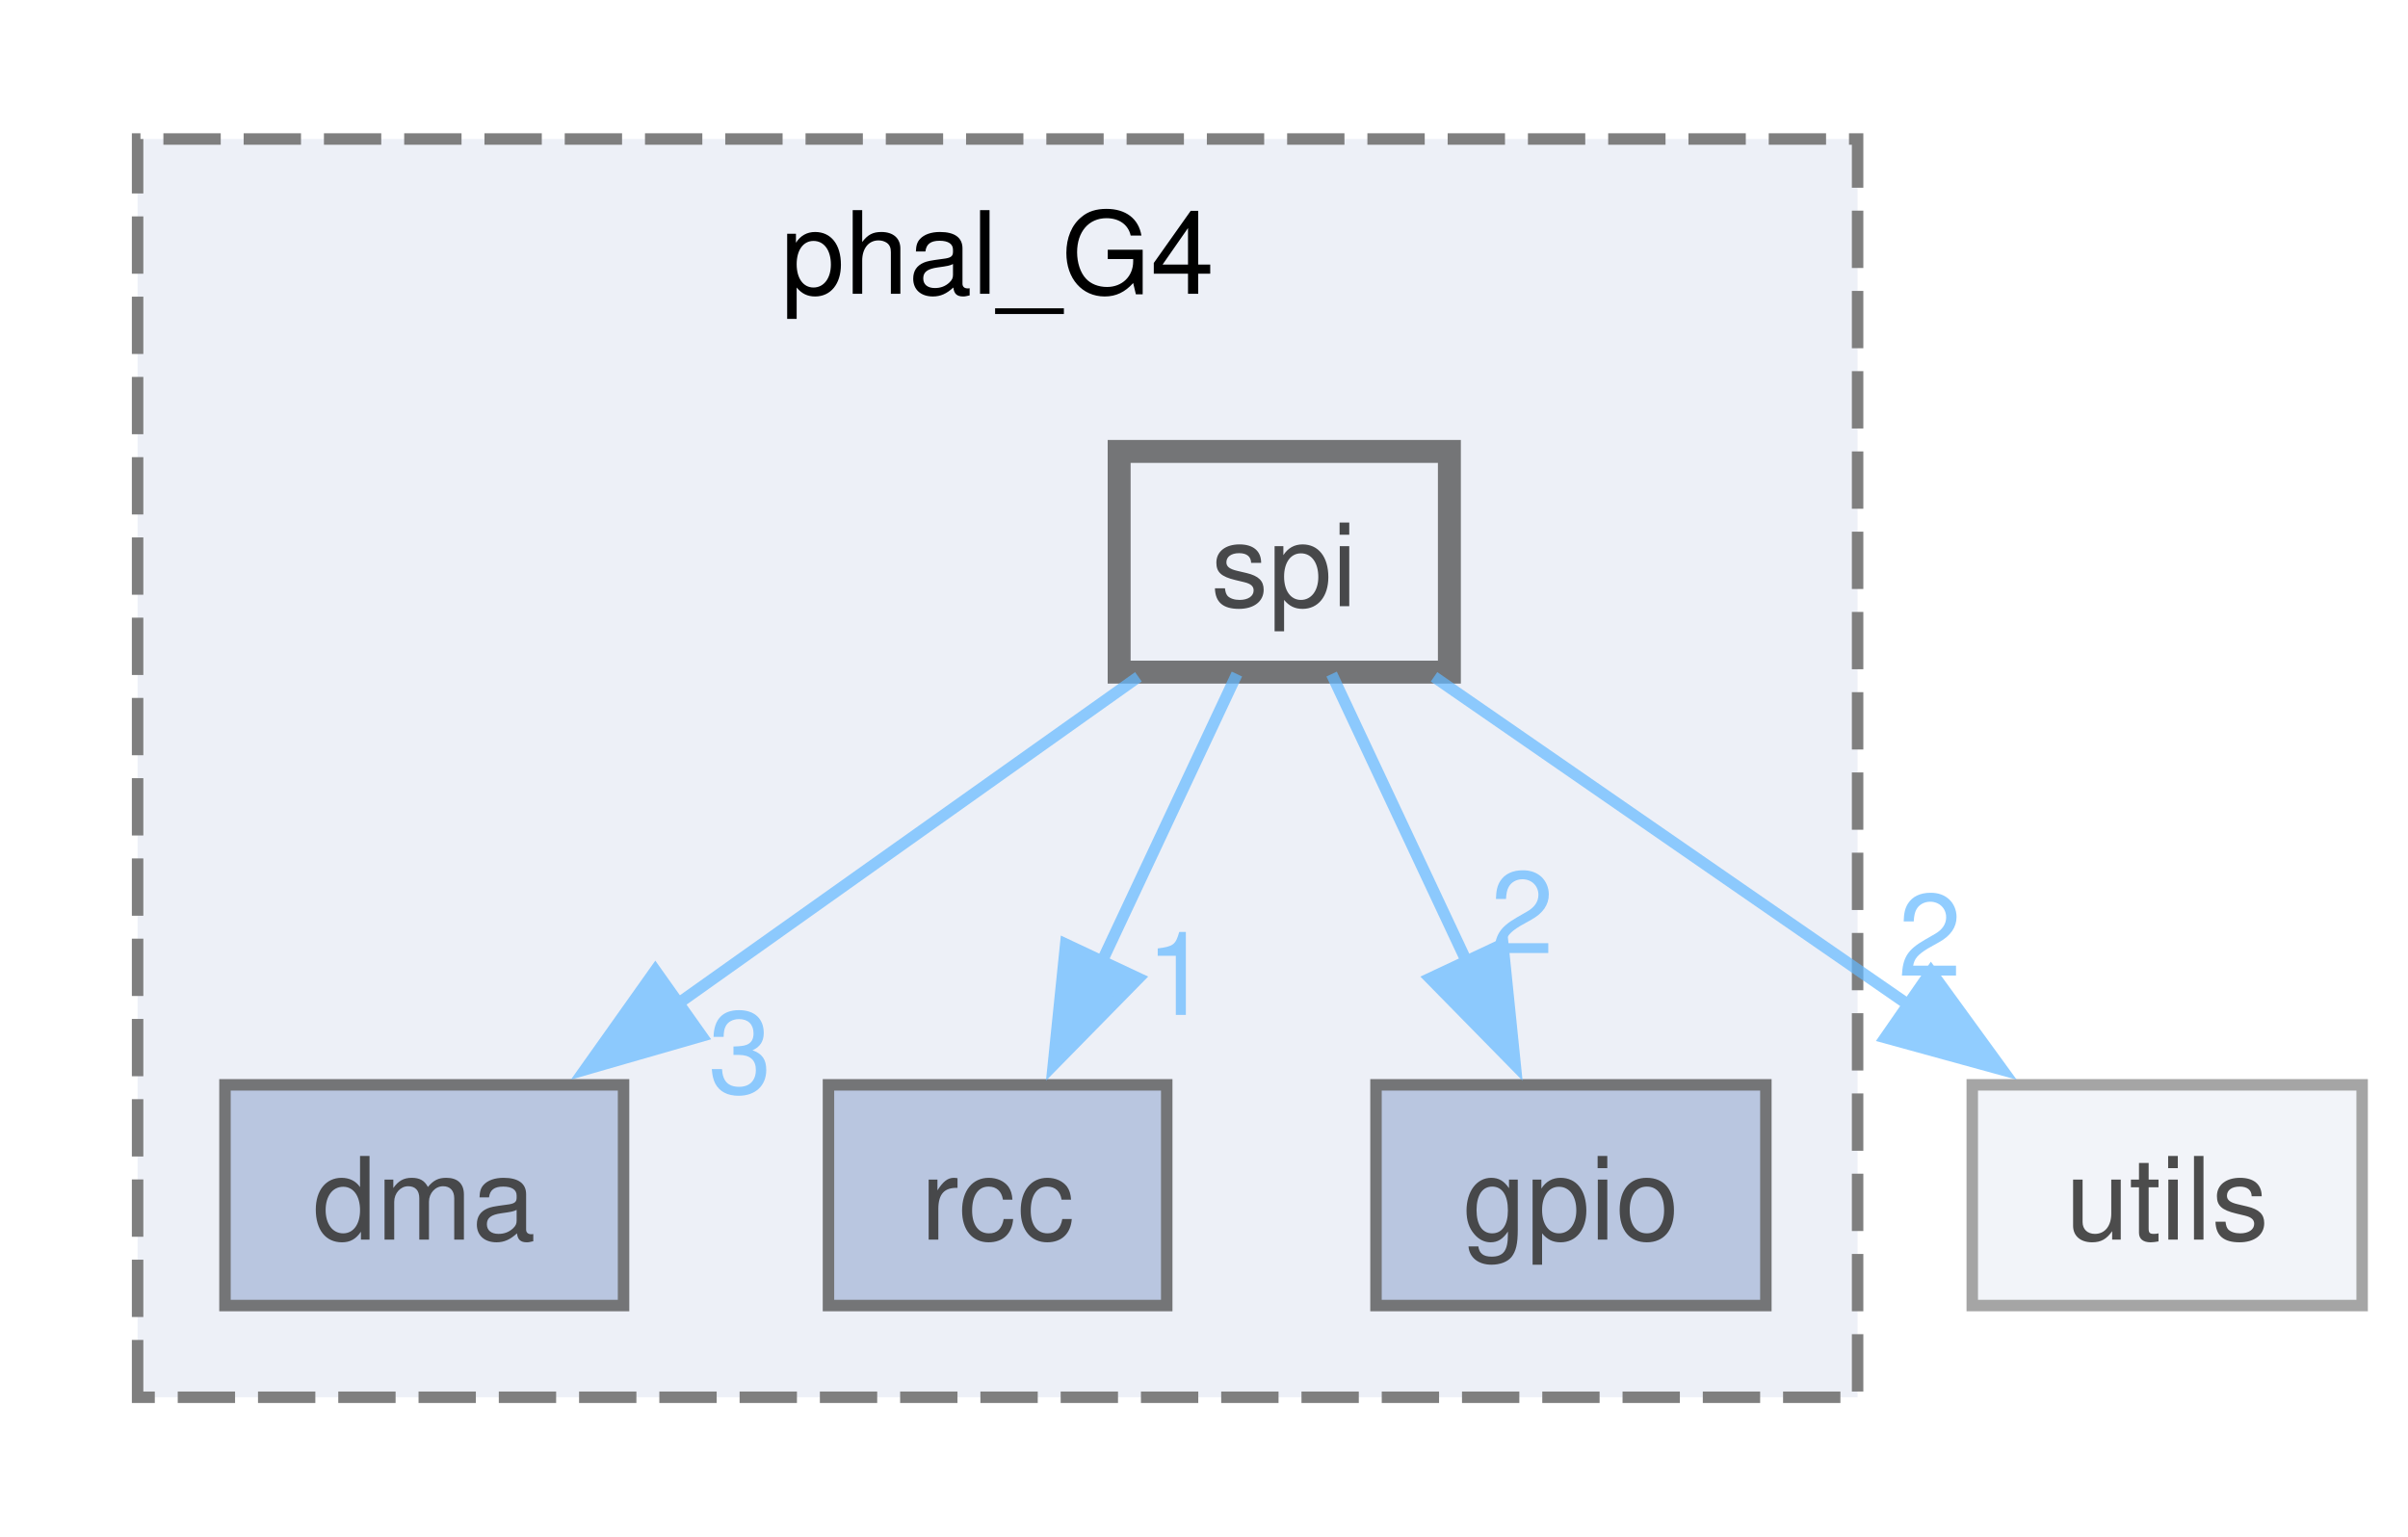
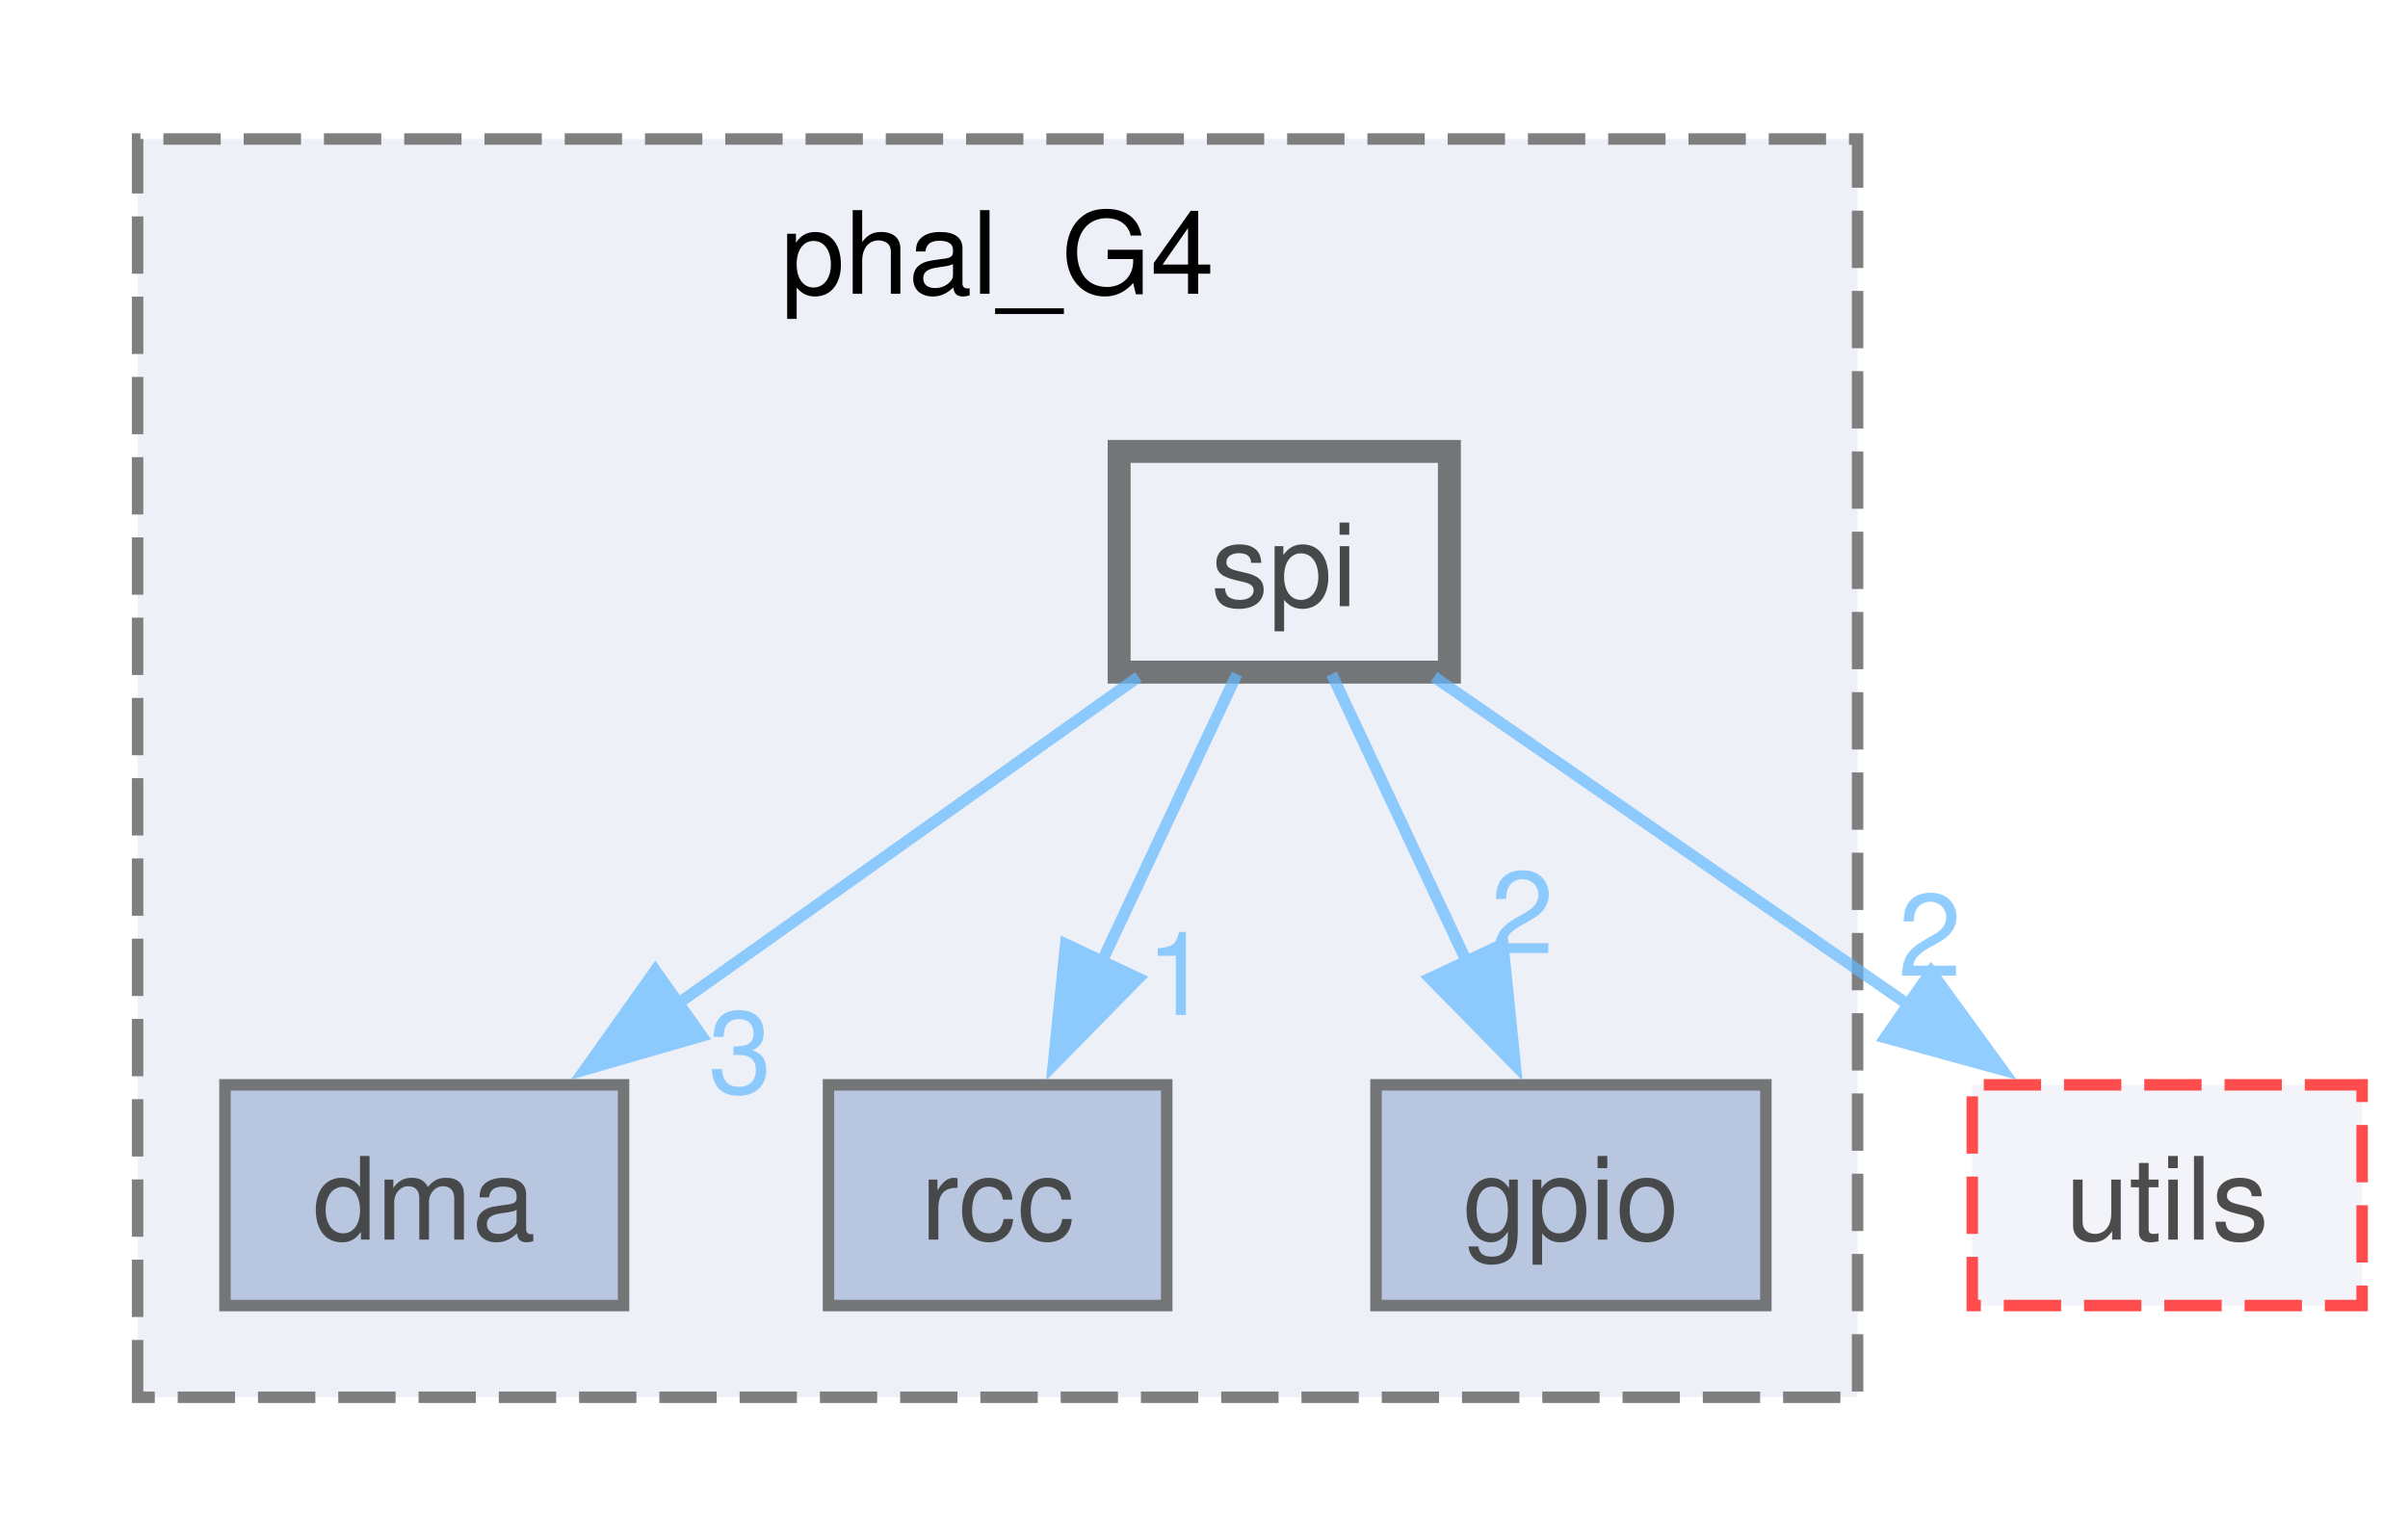
<svg xmlns="http://www.w3.org/2000/svg" xmlns:xlink="http://www.w3.org/1999/xlink" width="210pt" height="134pt" viewBox="0.00 0.00 210.00 133.75">
  <svg id="main" version="1.1" xml:space="preserve">
    <style type="text/css">
.node, .edge {opacity: 0.7;}
.node.selected, .edge.selected {opacity: 1;}
.edge:hover path { stroke: red; }
.edge:hover polygon { stroke: red; fill: red; }
</style>
    <svg id="graph" class="graph">
      <g id="graph0" class="graph" transform="scale(1 1) rotate(0) translate(4 129.75)">
        <g id="clust1" class="cluster">
          <g id="a_clust1">
            <a xlink:href="dir_48b3ded520845e3cf7cf37478d1eb6dc.html" target="_top" xlink:title="phal_G4">
              <polygon fill="#edf0f7" stroke="#7f7f7f" stroke-dasharray="5,2" points="8,-8 8,-117.75 158,-117.75 158,-8 8,-8" />
              <text text-anchor="middle" x="83" y="-104.25" font-family="Helvetica,sans-Serif" font-size="10.00">phal_G4</text>
            </a>
          </g>
        </g>
        <g id="node1" class="node">
          <g id="a_node1">
            <a xlink:href="dir_2b8ac7971c824570521fa9be3d2f9204.html" target="_top" xlink:title="dma">
              <polygon fill="#a2b4d6" stroke="#404040" points="50.38,-35.25 15.62,-35.25 15.62,-16 50.38,-16 50.38,-35.25" />
              <text text-anchor="middle" x="33" y="-21.75" font-family="Helvetica,sans-Serif" font-size="10.00">dma</text>
            </a>
          </g>
        </g>
        <g id="node2" class="node">
          <g id="a_node2">
            <a xlink:href="dir_66a9c88992d09c7c7e483703b2286fd9.html" target="_top" xlink:title="rcc">
              <polygon fill="#a2b4d6" stroke="#404040" points="97.75,-35.25 68.25,-35.25 68.25,-16 97.75,-16 97.75,-35.25" />
              <text text-anchor="middle" x="83" y="-21.75" font-family="Helvetica,sans-Serif" font-size="10.00">rcc</text>
            </a>
          </g>
        </g>
        <g id="node3" class="node">
          <g id="a_node3">
            <a xlink:href="dir_68a33047963817f292b083d50bd21e56.html" target="_top" xlink:title="gpio">
              <polygon fill="#a2b4d6" stroke="#404040" points="150,-35.25 116,-35.25 116,-16 150,-16 150,-35.25" />
              <text text-anchor="middle" x="133" y="-21.75" font-family="Helvetica,sans-Serif" font-size="10.00">gpio</text>
            </a>
          </g>
        </g>
        <g id="node4" class="node">
          <g id="a_node4">
            <a xlink:href="dir_a10ea9dbf42e682961abca7947372113.html" target="_top" xlink:title="spi">
              <polygon fill="#edf0f7" stroke="#404040" stroke-width="2" points="122.4,-90.5 93.6,-90.5 93.6,-71.25 122.4,-71.25 122.4,-90.5" />
              <text text-anchor="middle" x="108" y="-77" font-family="Helvetica,sans-Serif" font-size="10.00">spi</text>
            </a>
          </g>
        </g>
        <g id="edge1" class="edge">
          <g id="a_edge1">
            <a xlink:href="dir_000071_000026.html" target="_top">
              <path fill="none" stroke="#63b8ff" d="M95.28,-70.84C84.29,-63.04 68.16,-51.59 55.07,-42.29" />
              <polygon fill="#63b8ff" stroke="#63b8ff" points="57.2,-39.51 47.02,-36.58 53.15,-45.22 57.2,-39.51" />
            </a>
          </g>
          <g id="a_edge1-headlabel">
            <a xlink:href="dir_000071_000026.html" target="_top" xlink:title="3">
              <text text-anchor="middle" x="60.54" y="-34.53" font-family="Helvetica,sans-Serif" font-size="10.00" fill="#63b8ff">3</text>
            </a>
          </g>
        </g>
        <g id="edge3" class="edge">
          <g id="a_edge3">
            <a xlink:href="dir_000071_000060.html" target="_top">
              <path fill="none" stroke="#63b8ff" d="M103.87,-71.08C100.67,-64.26 96.11,-54.56 92.07,-45.95" />
              <polygon fill="#63b8ff" stroke="#63b8ff" points="95.28,-44.54 87.86,-36.98 88.94,-47.52 95.28,-44.54" />
            </a>
          </g>
          <g id="a_edge3-headlabel">
            <a xlink:href="dir_000071_000060.html" target="_top" xlink:title="1">
              <text text-anchor="middle" x="98.73" y="-41.35" font-family="Helvetica,sans-Serif" font-size="10.00" fill="#63b8ff">1</text>
            </a>
          </g>
        </g>
        <g id="edge4" class="edge">
          <g id="a_edge4">
            <a xlink:href="dir_000071_000042.html" target="_top">
              <path fill="none" stroke="#63b8ff" d="M112.13,-71.08C115.33,-64.26 119.89,-54.56 123.93,-45.95" />
              <polygon fill="#63b8ff" stroke="#63b8ff" points="127.06,-47.52 128.14,-36.98 120.72,-44.54 127.06,-47.52" />
            </a>
          </g>
          <g id="a_edge4-headlabel">
            <a xlink:href="dir_000071_000042.html" target="_top" xlink:title="2">
              <text text-anchor="middle" x="128.74" y="-46.73" font-family="Helvetica,sans-Serif" font-size="10.00" fill="#63b8ff">2</text>
            </a>
          </g>
        </g>
        <g id="node5" class="node">
          <g id="a_node5">
            <a xlink:href="dir_43b58effa8f021174a1d652cabb0d2a8.html" target="_top" xlink:title="utils">
-               <polygon fill="#edf0f7" stroke="#7f7f7f" points="202,-35.25 168,-35.25 168,-16 202,-16 202,-35.25" />
+               <polygon fill="#edf0f7" stroke="red" stroke-dasharray="5,2" points="202,-35.25 168,-35.25 168,-16 202,-16 202,-35.25" />
              <text text-anchor="middle" x="185" y="-21.75" font-family="Helvetica,sans-Serif" font-size="10.00">utils</text>
            </a>
          </g>
        </g>
        <g id="edge2" class="edge">
          <g id="a_edge2">
-             <a xlink:href="dir_000071_000095.html" target="_top">
+             <a xlink:href="dir_000071_000096.html" target="_top">
              <path fill="none" stroke="#63b8ff" d="M121.06,-70.84C132.46,-62.96 149.23,-51.36 162.74,-42.02" />
              <polygon fill="#63b8ff" stroke="#63b8ff" points="164.4,-45.13 170.63,-36.56 160.41,-39.37 164.4,-45.13" />
            </a>
          </g>
          <g id="a_edge2-headlabel">
-             <a xlink:href="dir_000071_000095.html" target="_top" xlink:title="2">
+             <a xlink:href="dir_000071_000096.html" target="_top" xlink:title="2">
              <text text-anchor="middle" x="164.3" y="-44.77" font-family="Helvetica,sans-Serif" font-size="10.00" fill="#63b8ff">2</text>
            </a>
          </g>
        </g>
      </g>
    </svg>
  </svg>
  <style type="text/css">

[data-mouse-over-selected='false'] { opacity: 0.7; }
[data-mouse-over-selected='true']  { opacity: 1.0; }

</style>
</svg>
